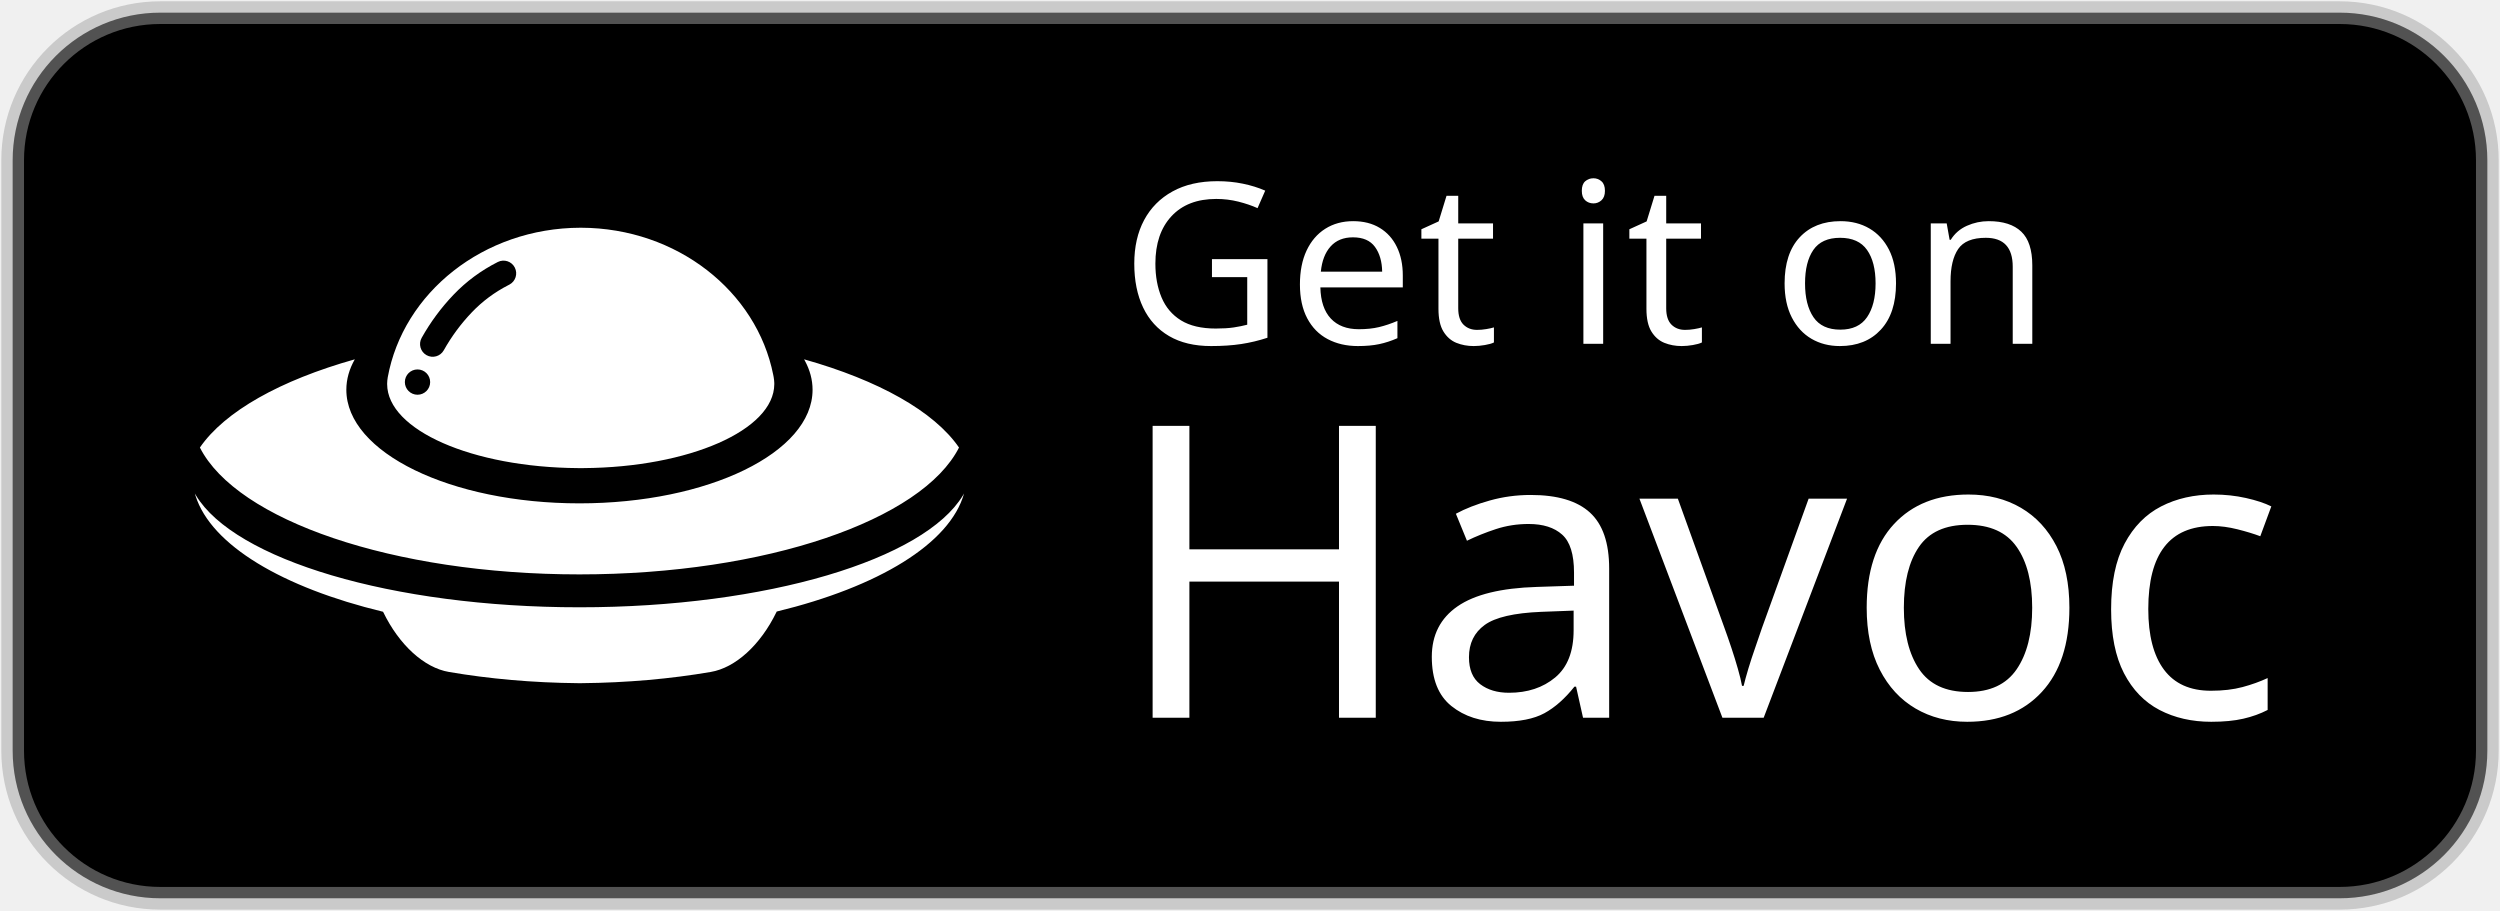
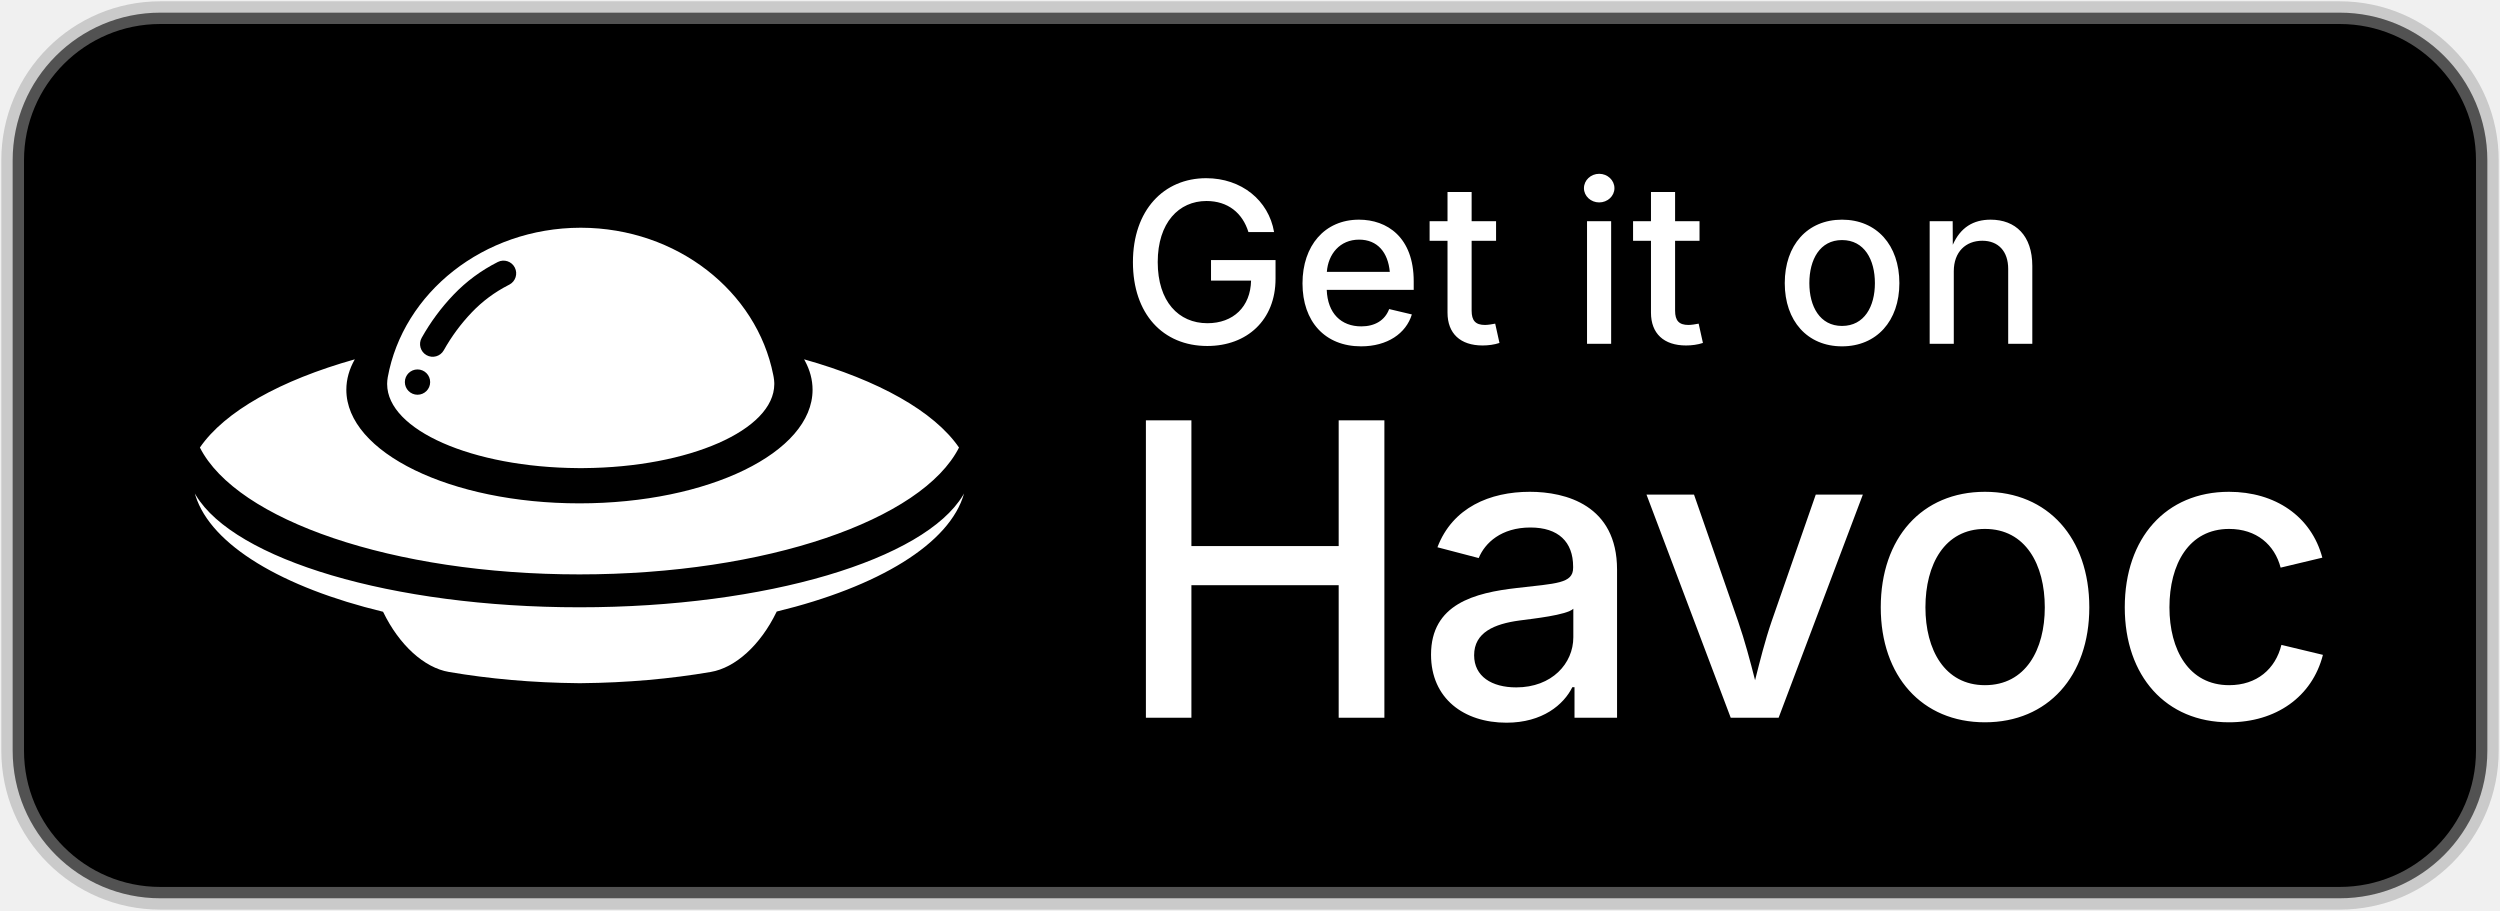
<svg xmlns="http://www.w3.org/2000/svg" width="988px" height="360px" viewBox="0 0 988 360" version="1.1">
  <g id="Page-1" stroke="none" stroke-width="1" fill="none" fill-rule="evenodd">
    <g id="havoc-button" transform="translate(5, 5)">
      <rect id="Rectangle" stroke-opacity="0.498" stroke="#A6A6A6" stroke-width="8.974" fill="#000000" fill-rule="nonzero" x="0" y="0" width="978" height="350" rx="58.333" />
      <path d="M375.556,190.769 L375.996,190.013 L376,190 C370.442,209.883 342.117,226.935 301.957,236.684 L301.866,236.868 C295.528,249.939 285.622,258.909 275.891,260.556 C260.136,263.259 242.89,264.823 224.786,264.993 L224.305,264.997 L224.305,265 L224.152,264.999 L223.999,265 L223.999,264.997 L223.517,264.993 C205.414,264.823 188.167,263.259 172.413,260.556 C162.682,258.909 152.776,249.939 146.438,236.868 L146.387,236.769 C106.673,227.186 78.462,210.473 72.274,190.933 L72,190.015 L72.439,190.768 C87.681,216.064 149.748,235.001 223.998,235.001 C298.247,235.001 360.314,216.065 375.556,190.769 Z M312.778,137 C342.15,145.276 364.155,157.546 374,171.87 C359.483,200.497 297.841,222 224,222 C150.157,222 88.513,200.496 74,171.867 C83.849,157.544 105.852,145.275 135.222,137 C133.04,140.832 131.873,144.868 131.873,149.038 C131.873,173.829 173.12,193.926 224,193.926 C274.88,193.926 316.127,173.829 316.127,149.038 C316.127,145.071 315.071,141.225 313.088,137.562 L312.778,137 Z M224.654,85 C262.563,85.108 294.058,110.157 300.585,143.162 L300.776,144.164 L300.769,144.166 C300.892,144.852 300.966,145.544 300.991,146.241 L300.998,146.503 L301,146.815 C300.938,164.964 267.325,179.703 225.614,179.996 L224.346,180 L224.346,179.999 L223.386,179.996 C181.675,179.703 148.062,164.964 148,146.815 L148.002,146.503 C148.016,145.717 148.093,144.938 148.231,144.166 L148.224,144.164 C154.307,110.666 186.055,85.109 224.346,85 L224.654,85 Z M160,141 C157.239,141 155,143.239 155,146 C155,148.761 157.239,151 160,151 C162.761,151 165,148.761 165,146 C165,143.239 162.761,141 160,141 Z M198.462,100.762 C197.217,98.285 194.205,97.29 191.736,98.539 C185.116,101.889 179.283,106.199 174.256,111.459 C169.334,116.61 165.128,122.298 161.643,128.514 C160.288,130.932 161.144,133.995 163.555,135.355 C165.965,136.714 169.019,135.856 170.374,133.438 C173.445,127.958 177.147,122.952 181.487,118.411 C185.638,114.067 190.439,110.494 195.911,107.681 L196.337,107.462 C198.74,106.185 199.693,103.208 198.462,100.762 Z" id="Shape" fill="#FFFFFF" fill-rule="nonzero" />
-       <text id="Havoc" font-family="SFPro-Medium, SF Pro" font-size="161.538" font-weight="400" letter-spacing="-1.136" fill="#FFFFFF">
+       <text id="Havoc" font-family="-apple-system, BlinkMacSystemFont, system-ui, sans-serif" font-size="161.538" font-weight="500" letter-spacing="-1.136" fill="#FFFFFF">
        <tspan x="434.844" y="278.641">Havoc </tspan>
      </text>
-       <text id="Get-it-on" font-family="SFPro-Medium, SF Pro" font-size="88.769" font-weight="400" letter-spacing="1.388" fill="#FFFFFF">
+       <text id="Get-it-on" font-family="-apple-system, BlinkMacSystemFont, system-ui, sans-serif" font-size="88.769" font-weight="500" letter-spacing="1.388" fill="#FFFFFF">
        <tspan x="437.844" y="130.872">Get it on </tspan>
      </text>
    </g>
  </g>
</svg>
